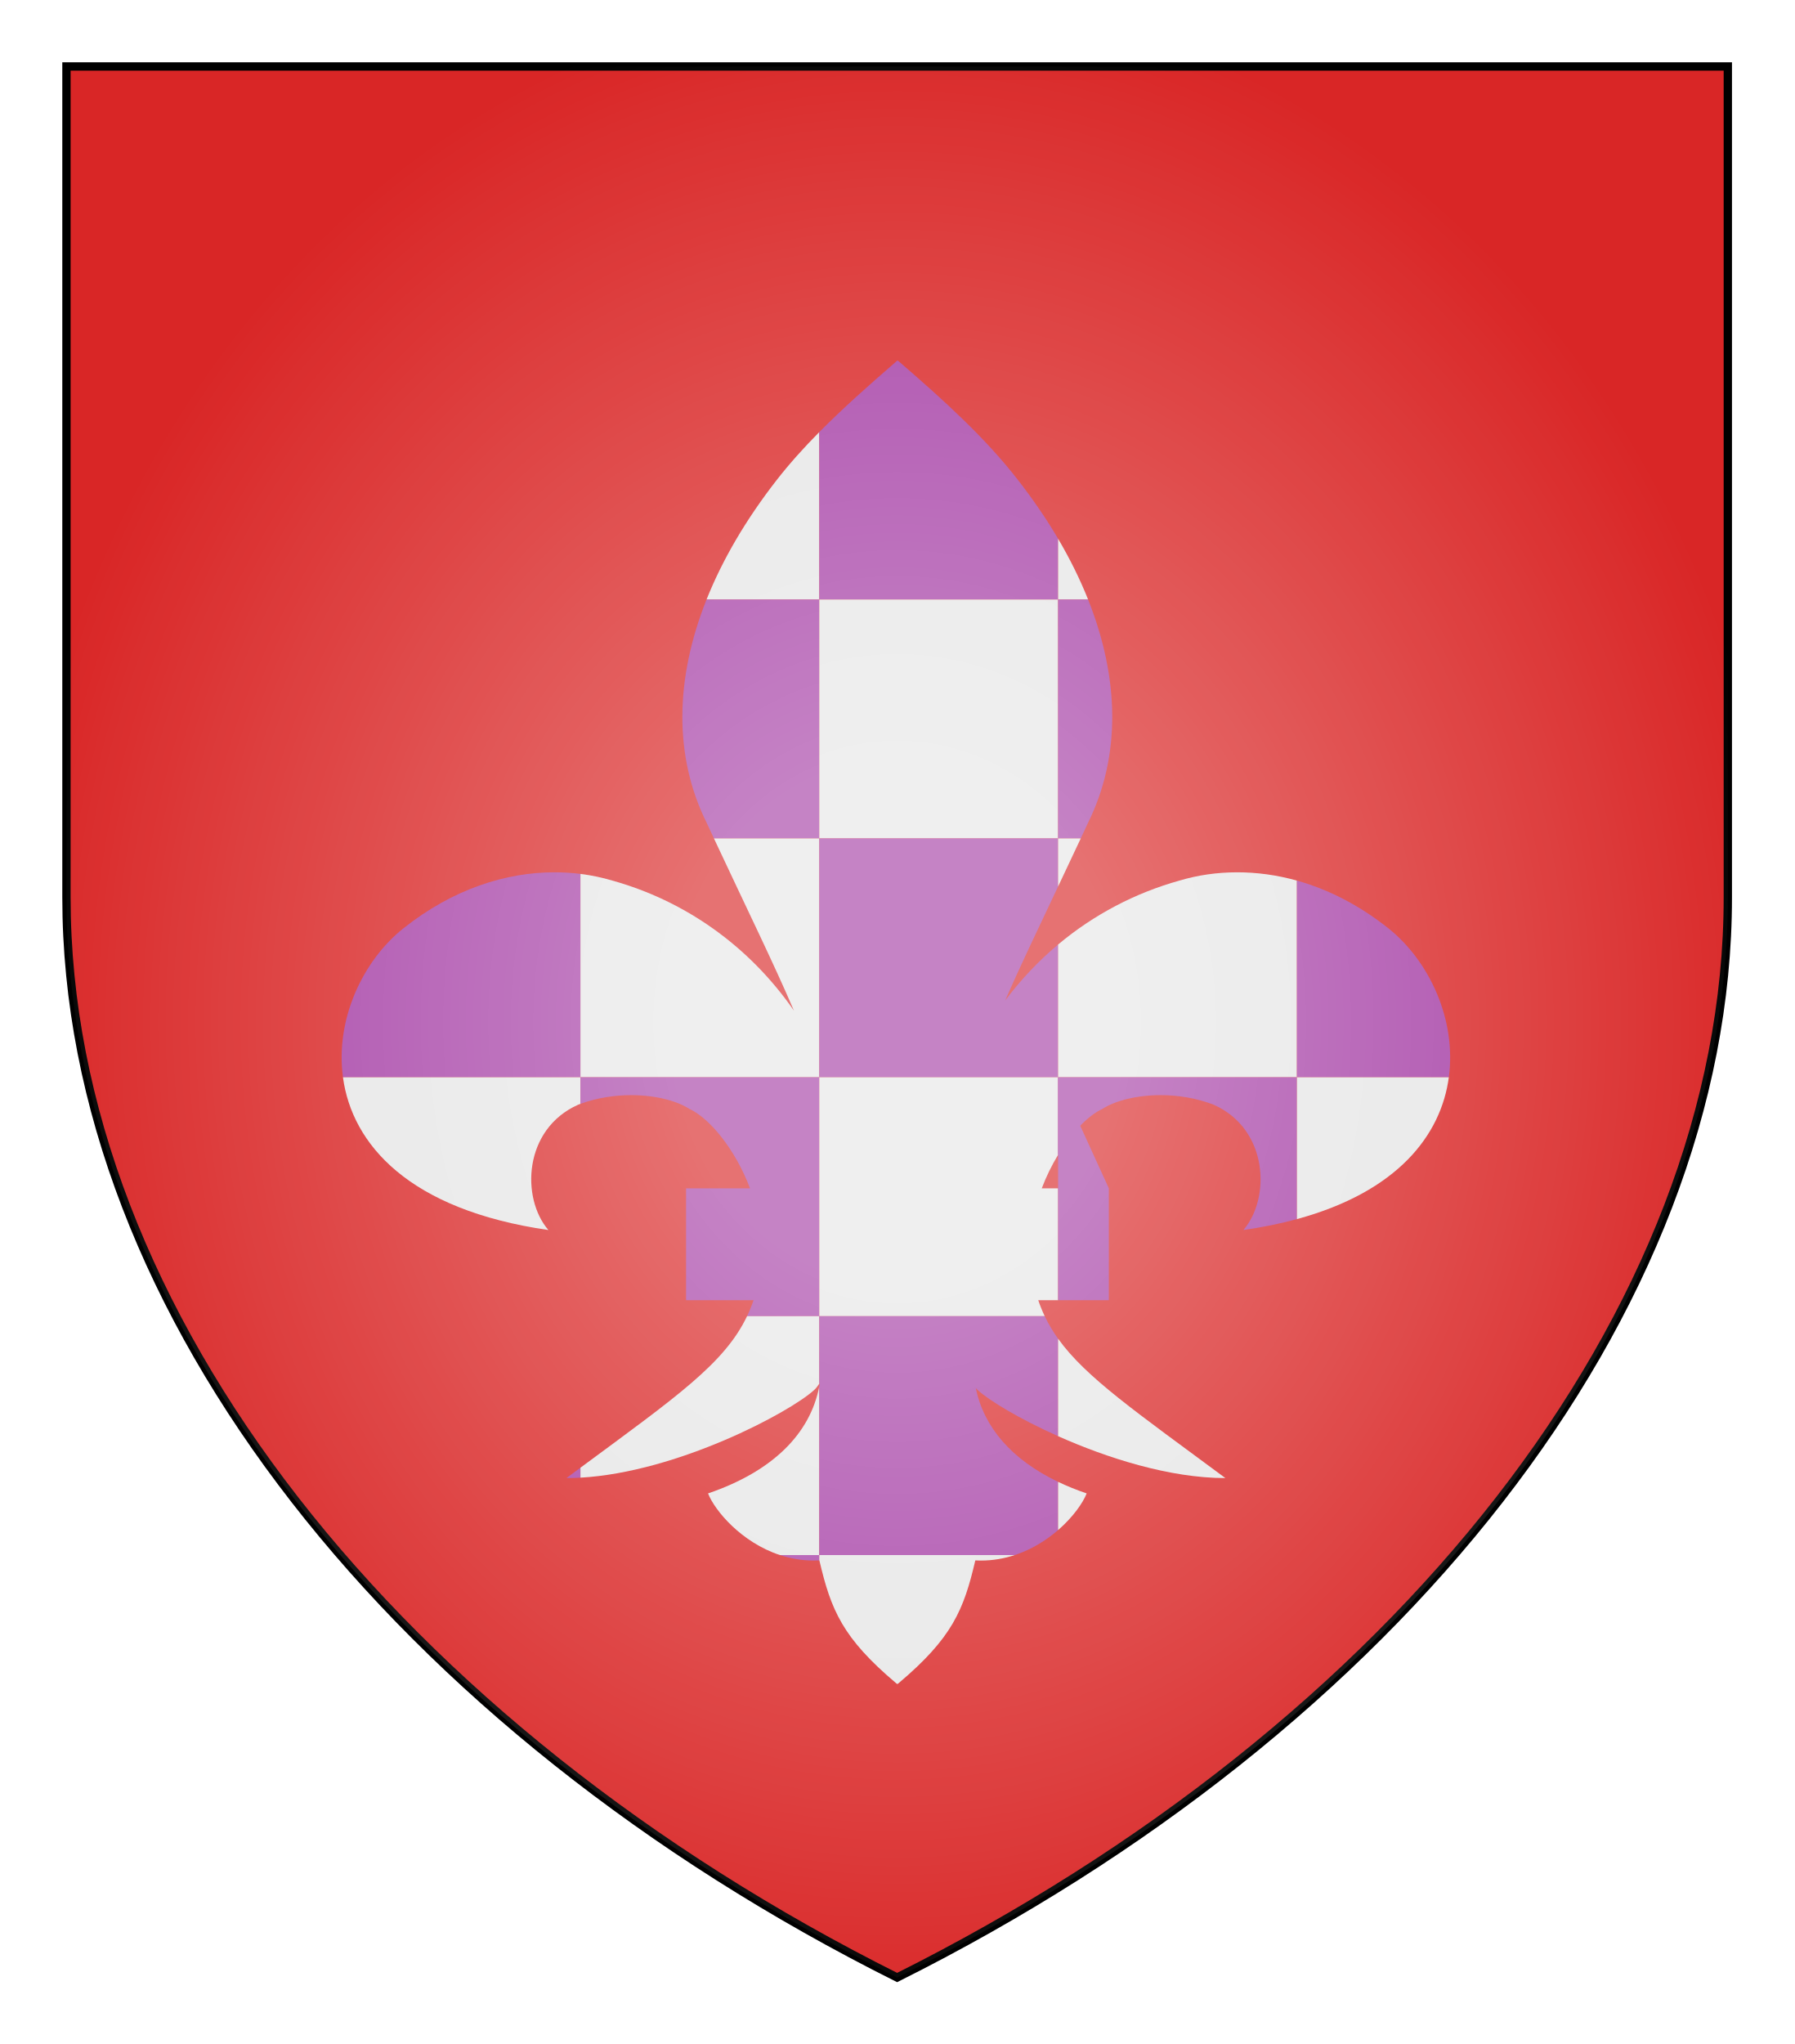
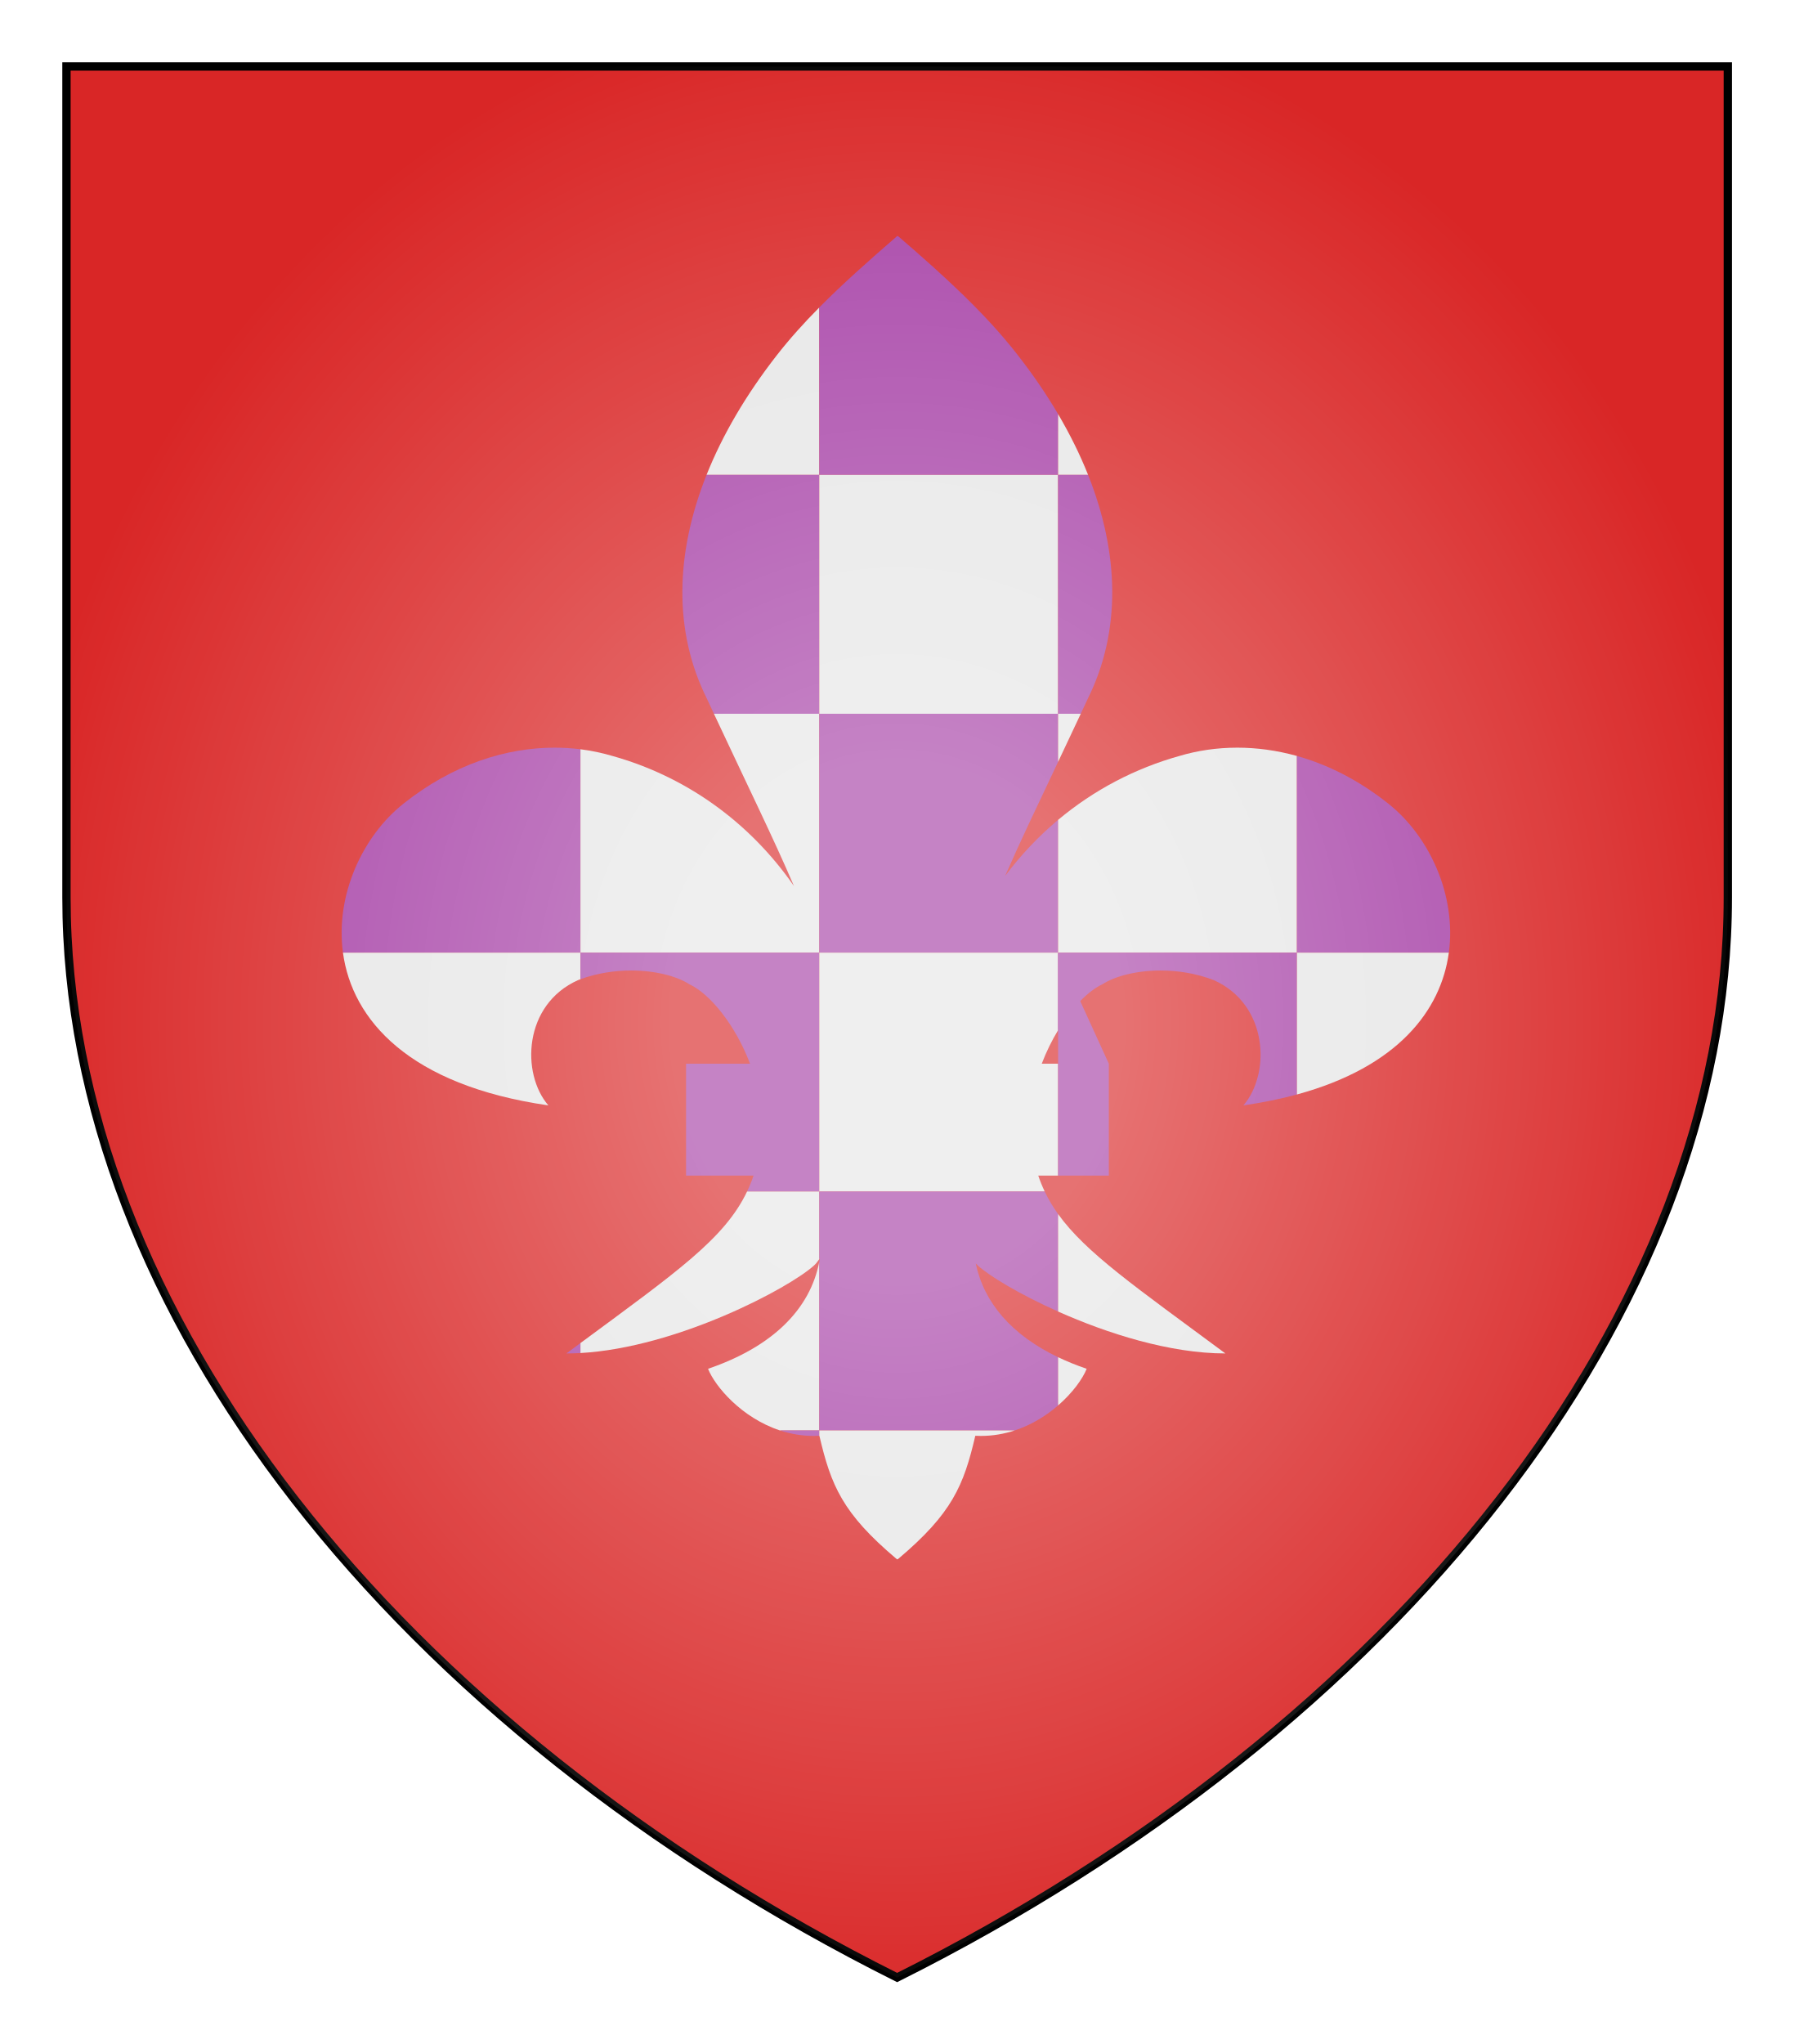
<svg xmlns="http://www.w3.org/2000/svg" height="246.0" width="216.0">
  <defs>
    <clipPath id="contour">
      <path d="M 8.0,8.0 L 208.0,8.0 L 208.0,108.0 C 208.0,158.0 168.0,208.0 108.0,238.0 C 48.0,208.0 8.0,158.0 8.0,108.0 L 8.0,8.0 Z" />
    </clipPath>
    <radialGradient id="lighting">
      <stop offset="25%" stop-color="white" stop-opacity="35%" />
      <stop offset="100%" stop-color="white" stop-opacity="0%" />
    </radialGradient>
  </defs>
  <g transform="translate(8.0,8.0)">
    <path d="M 0.0,0.0 L 200.0,0.0 L 200.0,100.0 C 200.0,150.0 160.0,200.0 100.0,230.0 C 40.0,200.0 0.0,150.0 0.0,100.0 L 0.0,0.0 Z" style="fill: rgb(217, 38, 38); stroke-width: 1px; stroke: none;" />
-     <path d="M 87.574,113.63 C 87.574,113.63 87.574,113.63 87.574,113.63 L 87.574,113.63 C 87.574,113.63 87.574,113.63 87.574,113.63 L 87.574,113.63 Z" style="fill: rgb(166, 64, 166); stroke-width: 1px; stroke: none;" />
-     <path d="M 90.627,44.001 C 88.765,45.882 87.045,47.789 85.498,49.776 C 81.827,54.485 78.981,59.33 77.056,64.154 L 90.627,64.154 L 90.627,44.001 L 90.627,44.001 Z" style="fill: rgb(230, 230, 230); stroke-width: 1px; stroke: none;" />
-     <path d="M 100.038,35.404 C 99.99,35.404 99.944,35.441 99.875,35.523 C 96.535,38.414 93.42,41.179 90.627,44.001 L 90.627,44.001 L 90.627,64.154 L 119.377,64.154 L 119.377,56.838 L 119.377,56.838 C 117.978,54.464 116.366,52.103 114.552,49.776 C 110.683,44.784 105.766,40.291 100.175,35.473 L 100.175,35.473 C 100.119,35.429 100.078,35.404 100.038,35.404 L 100.038,35.404 Z" style="fill: rgb(166, 64, 166); stroke-width: 1px; stroke: none;" />
-     <path d="M 119.377,56.838 L 119.377,64.154 L 122.988,64.154 C 122.016,61.714 120.808,59.269 119.377,56.838 L 119.377,56.838 Z" style="fill: rgb(230, 230, 230); stroke-width: 1px; stroke: none;" />
-     <path d="M 77.056,64.154 C 73.288,73.6 73.054,82.966 77.086,91.062 C 77.376,91.687 77.663,92.301 77.945,92.904 L 90.627,92.904 L 90.627,64.154 L 77.056,64.154 Z" style="fill: rgb(166, 64, 166); stroke-width: 1px; stroke: none;" />
-     <path d="M 90.627,64.154 L 90.627,92.904 L 119.377,92.904 L 119.377,64.154 L 90.627,64.154 Z" style="fill: rgb(230, 230, 230); stroke-width: 1px; stroke: none;" />
-     <path d="M 119.377,64.154 L 119.377,92.904 L 122.105,92.904 C 122.387,92.301 122.674,91.687 122.964,91.062 C 126.98,82.966 126.751,73.6 122.988,64.154 L 119.377,64.154 Z" style="fill: rgb(166, 64, 166); stroke-width: 1px; stroke: none;" />
-     <path d="M 58.755,96.983 C 52.976,96.983 46.569,98.942 40.542,103.742 C 35.645,107.649 32.349,114.725 33.286,121.654 L 61.877,121.654 L 61.877,97.176 L 61.877,97.176 C 60.862,97.049 59.819,96.983 58.755,96.983 L 58.755,96.983 Z" style="fill: rgb(166, 64, 166); stroke-width: 1px; stroke: none;" />
-     <path d="M 77.945,92.904 C 82.006,101.581 85.176,108.024 87.574,113.63 C 82.113,105.76 74.364,100.389 65.703,97.976 C 64.484,97.614 63.204,97.343 61.877,97.176 L 61.877,97.176 L 61.877,121.654 L 90.627,121.654 L 90.627,92.904 L 77.945,92.904 Z" style="fill: rgb(230, 230, 230); stroke-width: 1px; stroke: none;" />
-     <path d="M 90.627,92.904 L 90.627,121.654 L 119.377,121.654 L 119.377,105.674 L 119.377,105.674 C 117.04,107.631 114.898,109.884 113.001,112.417 C 114.739,108.446 116.851,104.026 119.377,98.693 L 119.377,98.693 L 119.377,92.904 L 90.627,92.904 Z" style="fill: rgb(166, 64, 166); stroke-width: 1px; stroke: none;" />
-     <path d="M 119.377,92.904 L 119.377,98.693 L 119.377,98.693 C 120.238,96.875 121.146,94.952 122.105,92.904 L 119.377,92.904 Z" style="fill: rgb(230, 230, 230); stroke-width: 1px; stroke: none;" />
-     <path d="M 140.945,96.983 C 138.49,96.983 136.148,97.336 133.997,97.976 C 128.673,99.46 123.693,102.061 119.377,105.674 L 119.377,105.674 L 119.377,121.654 L 148.127,121.654 L 148.127,97.982 L 148.127,97.982 C 145.676,97.297 143.26,96.983 140.945,96.983 L 119.377,92.904 Z" style="fill: rgb(230, 230, 230); stroke-width: 1px; stroke: none;" />
-     <path d="M 148.127,97.982 L 148.127,121.654 L 166.414,121.654 C 167.351,114.725 164.055,107.649 159.158,103.742 C 155.546,100.865 151.796,99.008 148.127,97.982 L 148.127,97.982 Z" style="fill: rgb(166, 64, 166); stroke-width: 1px; stroke: none;" />
-     <path d="M 33.286,121.654 C 34.379,129.736 41.23,137.617 58.015,140.036 C 54.72,136.217 54.995,127.905 61.585,124.96 C 61.682,124.922 61.779,124.885 61.877,124.85 L 61.877,124.85 L 61.877,121.654 L 33.286,121.654 Z" style="fill: rgb(230, 230, 230); stroke-width: 1px; stroke: none;" />
-     <path d="M 61.877,121.654 L 61.877,124.85 L 61.877,124.85 C 63.895,124.115 66.009,123.803 67.982,123.803 C 70.866,123.803 73.448,124.47 74.989,125.459 C 77.477,126.616 80.526,130.363 82.291,135.019 L 74.589,135.019 L 74.589,148.483 L 82.714,148.483 C 82.487,149.149 82.228,149.786 81.933,150.404 L 90.627,150.404 L 90.627,121.654 L 61.877,121.654 Z" style="fill: rgb(166, 64, 166); stroke-width: 1px; stroke: none;" />
-     <path d="M 90.627,121.654 L 90.627,150.404 L 117.767,150.404 C 117.472,149.786 117.213,149.149 116.986,148.483 L 119.377,148.483 L 119.377,135.019 L 117.409,135.019 C 117.959,133.568 118.634,132.206 119.377,130.983 L 119.377,130.983 L 119.377,121.654 L 90.627,121.654 Z" style="fill: rgb(230, 230, 230); stroke-width: 1px; stroke: none;" />
-     <path d="M 119.377,121.654 L 119.377,130.983 L 119.377,130.983 C 121.02,128.28 122.999,126.255 124.712,125.459 C 126.252,124.47 128.835,123.803 131.719,123.803 C 133.787,123.803 136.01,124.146 138.116,124.96 C 144.706,127.905 144.98,136.217 141.685,140.036 C 144.021,139.699 146.165,139.257 148.127,138.723 L 148.127,138.723 L 148.127,121.654 L 119.377,121.654 Z" style="fill: rgb(166, 64, 166); stroke-width: 1px; stroke: none;" />
-     <path d="M 119.377,135.019 L 119.377,148.483 L 125.485,148.483 L 125.485,135.019 L 119.377,121.654 Z" style="fill: rgb(166, 64, 166); stroke-width: 1px; stroke: none;" />
-     <path d="M 148.127,121.654 L 148.127,138.723 L 148.127,138.723 C 160.266,135.42 165.473,128.611 166.414,121.654 L 148.127,121.654 Z" style="fill: rgb(230, 230, 230); stroke-width: 1px; stroke: none;" />
-     <path d="M 61.877,168.64 L 61.877,168.64 C 61.327,169.046 60.764,169.462 60.187,169.89 C 60.745,169.89 61.309,169.873 61.877,169.841 L 61.877,169.841 L 61.877,168.64 L 61.877,168.64 Z" style="fill: rgb(166, 64, 166); stroke-width: 1px; stroke: none;" />
-     <path d="M 81.933,150.404 L 81.933,150.404 C 79.226,156.077 73.514,160.05 61.877,168.64 L 61.877,168.64 L 61.877,169.841 L 61.877,169.841 C 73.555,169.18 87.039,161.996 89.991,159.306 L 89.991,159.306 C 90.204,159.117 90.416,158.855 90.627,158.534 L 90.627,158.534 L 90.627,150.404 L 81.933,150.404 Z" style="fill: rgb(230, 230, 230); stroke-width: 1px; stroke: none;" />
-     <path d="M 90.627,158.853 C 89.528,164.553 85.028,169.079 77.235,171.737 C 78.071,173.845 81.262,177.629 85.885,179.154 L 90.627,179.154 L 90.627,158.853 L 81.933,150.404 Z" style="fill: rgb(230, 230, 230); stroke-width: 1px; stroke: none;" />
-     <path d="M 90.627,150.404 L 90.627,158.534 L 90.627,158.534 C 90.653,158.494 90.679,158.454 90.705,158.412 L 90.705,158.412 C 90.681,158.56 90.655,158.707 90.627,158.853 L 90.627,158.853 L 90.627,179.154 L 114.165,179.154 C 116.209,178.48 117.973,177.364 119.377,176.147 L 119.377,176.147 L 119.377,170.344 L 119.377,170.344 C 113.769,167.662 110.443,163.766 109.463,159.055 L 109.464,159.055 C 109.546,159.149 109.628,159.233 109.71,159.306 L 109.71,159.306 C 111.078,160.553 114.71,162.766 119.377,164.847 L 119.377,164.847 L 119.377,153.117 L 119.377,153.117 C 118.749,152.24 118.216,151.346 117.767,150.404 L 90.627,150.404 Z" style="fill: rgb(166, 64, 166); stroke-width: 1px; stroke: none;" />
-     <path d="M 119.377,153.117 L 119.377,164.847 L 119.377,164.847 C 125.266,167.474 132.801,169.89 139.514,169.89 C 128.759,161.922 122.713,157.773 119.377,153.117 L 119.377,153.117 Z" style="fill: rgb(230, 230, 230); stroke-width: 1px; stroke: none;" />
-     <path d="M 119.377,170.344 L 119.377,176.147 L 119.377,176.147 C 121.149,174.611 122.348,172.913 122.815,171.737 C 121.587,171.318 120.441,170.853 119.377,170.344 L 119.377,153.117 Z" style="fill: rgb(230, 230, 230); stroke-width: 1px; stroke: none;" />
-     <path d="M 85.885,179.154 C 87.145,179.569 88.512,179.817 89.966,179.817 C 90.184,179.817 90.405,179.811 90.627,179.8 L 90.627,179.8 L 90.627,179.154 L 85.885,179.154 Z" style="fill: rgb(166, 64, 166); stroke-width: 1px; stroke: none;" />
-     <path d="M 90.627,179.154 L 90.627,179.8 L 90.627,179.8 C 90.631,179.8 90.635,179.8 90.64,179.799 C 92.037,185.79 93.435,189.135 99.875,194.576 C 99.95,194.639 99.988,194.67 100.025,194.67 C 100.062,194.67 100.1,194.639 100.175,194.576 C 106.615,189.135 108.013,185.79 109.41,179.799 C 109.637,179.811 109.862,179.817 110.084,179.817 C 111.538,179.817 112.905,179.569 114.165,179.154 L 90.627,179.154 Z" style="fill: rgb(230, 230, 230); stroke-width: 1px; stroke: none;" />
+     <path d="M 87.574,98.63 C 87.574,98.63 87.574,98.63 87.574,98.63 L 87.574,98.63 C 87.574,98.63 87.574,98.63 87.574,98.63 L 87.574,98.63 Z" style="fill: rgb(166, 64, 166); stroke-width: 1px; stroke: none;" />
+     <path d="M 90.627,29.001 C 88.765,30.882 87.045,32.789 85.498,34.776 C 81.827,39.485 78.981,44.33 77.056,49.154 L 90.627,49.154 L 90.627,29.001 L 90.627,29.001 Z" style="fill: rgb(230, 230, 230); stroke-width: 1px; stroke: none;" />
+     <path d="M 100.038,20.404 C 99.99,20.404 99.944,20.441 99.875,20.523 C 96.535,23.414 93.42,26.179 90.627,29.001 L 90.627,29.001 L 90.627,49.154 L 119.377,49.154 L 119.377,41.838 L 119.377,41.838 C 117.978,39.464 116.366,37.103 114.552,34.776 C 110.683,29.784 105.766,25.291 100.175,20.473 L 100.175,20.473 C 100.119,20.429 100.078,20.404 100.038,20.404 L 100.038,20.404 Z" style="fill: rgb(166, 64, 166); stroke-width: 1px; stroke: none;" />
+     <path d="M 119.377,41.838 L 119.377,49.154 L 122.988,49.154 C 122.016,46.714 120.808,44.269 119.377,41.838 L 119.377,41.838 Z" style="fill: rgb(230, 230, 230); stroke-width: 1px; stroke: none;" />
+     <path d="M 77.056,49.154 C 73.288,58.6 73.054,67.966 77.086,76.062 C 77.376,76.687 77.663,77.301 77.945,77.904 L 90.627,77.904 L 90.627,49.154 L 77.056,49.154 Z" style="fill: rgb(166, 64, 166); stroke-width: 1px; stroke: none;" />
+     <path d="M 90.627,49.154 L 90.627,77.904 L 119.377,77.904 L 119.377,49.154 L 90.627,49.154 Z" style="fill: rgb(230, 230, 230); stroke-width: 1px; stroke: none;" />
+     <path d="M 119.377,49.154 L 119.377,77.904 L 122.105,77.904 C 122.387,77.301 122.674,76.687 122.964,76.062 C 126.98,67.966 126.751,58.6 122.988,49.154 L 119.377,49.154 Z" style="fill: rgb(166, 64, 166); stroke-width: 1px; stroke: none;" />
+     <path d="M 58.755,81.983 C 52.976,81.983 46.569,83.942 40.542,88.742 C 35.645,92.649 32.349,99.725 33.286,106.654 L 61.877,106.654 L 61.877,82.176 L 61.877,82.176 C 60.862,82.049 59.819,81.983 58.755,81.983 L 58.755,81.983 Z" style="fill: rgb(166, 64, 166); stroke-width: 1px; stroke: none;" />
+     <path d="M 77.945,77.904 C 82.006,86.581 85.176,93.024 87.574,98.63 C 82.113,90.76 74.364,85.389 65.703,82.976 C 64.484,82.614 63.204,82.343 61.877,82.176 L 61.877,82.176 L 61.877,106.654 L 90.627,106.654 L 90.627,77.904 L 77.945,77.904 Z" style="fill: rgb(230, 230, 230); stroke-width: 1px; stroke: none;" />
+     <path d="M 90.627,77.904 L 90.627,106.654 L 119.377,106.654 L 119.377,90.674 L 119.377,90.674 C 117.04,92.631 114.898,94.884 113.001,97.417 C 114.739,93.446 116.851,89.026 119.377,83.693 L 119.377,83.693 L 119.377,77.904 L 90.627,77.904 Z" style="fill: rgb(166, 64, 166); stroke-width: 1px; stroke: none;" />
+     <path d="M 119.377,77.904 L 119.377,83.693 L 119.377,83.693 C 120.238,81.875 121.146,79.952 122.105,77.904 L 119.377,77.904 Z" style="fill: rgb(230, 230, 230); stroke-width: 1px; stroke: none;" />
+     <path d="M 140.945,81.983 C 138.49,81.983 136.148,82.336 133.997,82.976 C 128.673,84.46 123.693,87.061 119.377,90.674 L 119.377,90.674 L 119.377,106.654 L 148.127,106.654 L 148.127,82.982 L 148.127,82.982 C 145.676,82.297 143.26,81.983 140.945,81.983 L 119.377,77.904 Z" style="fill: rgb(230, 230, 230); stroke-width: 1px; stroke: none;" />
+     <path d="M 148.127,82.982 L 148.127,106.654 L 166.414,106.654 C 167.351,99.725 164.055,92.649 159.158,88.742 C 155.546,85.865 151.796,84.008 148.127,82.982 L 148.127,82.982 Z" style="fill: rgb(166, 64, 166); stroke-width: 1px; stroke: none;" />
+     <path d="M 33.286,106.654 C 34.379,114.736 41.23,122.617 58.015,125.036 C 54.72,121.217 54.995,112.905 61.585,109.96 C 61.682,109.922 61.779,109.885 61.877,109.85 L 61.877,109.85 L 61.877,106.654 L 33.286,106.654 Z" style="fill: rgb(230, 230, 230); stroke-width: 1px; stroke: none;" />
+     <path d="M 61.877,106.654 L 61.877,109.85 L 61.877,109.85 C 63.895,109.115 66.009,108.803 67.982,108.803 C 70.866,108.803 73.448,109.47 74.989,110.459 C 77.477,111.616 80.526,115.363 82.291,120.019 L 74.589,120.019 L 74.589,133.483 L 82.714,133.483 C 82.487,134.149 82.228,134.786 81.933,135.404 L 90.627,135.404 L 90.627,106.654 L 61.877,106.654 Z" style="fill: rgb(166, 64, 166); stroke-width: 1px; stroke: none;" />
+     <path d="M 90.627,106.654 L 90.627,135.404 L 117.767,135.404 C 117.472,134.786 117.213,134.149 116.986,133.483 L 119.377,133.483 L 119.377,120.019 L 117.409,120.019 C 117.959,118.568 118.634,117.206 119.377,115.983 L 119.377,115.983 L 119.377,106.654 L 90.627,106.654 Z" style="fill: rgb(230, 230, 230); stroke-width: 1px; stroke: none;" />
+     <path d="M 119.377,106.654 L 119.377,115.983 L 119.377,115.983 C 121.02,113.28 122.999,111.255 124.712,110.459 C 126.252,109.47 128.835,108.803 131.719,108.803 C 133.787,108.803 136.01,109.146 138.116,109.96 C 144.706,112.905 144.98,121.217 141.685,125.036 C 144.021,124.699 146.165,124.257 148.127,123.723 L 148.127,123.723 L 148.127,106.654 L 119.377,106.654 Z" style="fill: rgb(166, 64, 166); stroke-width: 1px; stroke: none;" />
+     <path d="M 119.377,120.019 L 119.377,133.483 L 125.485,133.483 L 125.485,120.019 L 119.377,106.654 Z" style="fill: rgb(166, 64, 166); stroke-width: 1px; stroke: none;" />
+     <path d="M 148.127,106.654 L 148.127,123.723 L 148.127,123.723 C 160.266,120.42 165.473,113.611 166.414,106.654 L 148.127,106.654 Z" style="fill: rgb(230, 230, 230); stroke-width: 1px; stroke: none;" />
+     <path d="M 61.877,153.64 L 61.877,153.64 C 61.327,154.046 60.764,154.462 60.187,154.89 C 60.745,154.89 61.309,154.873 61.877,154.841 L 61.877,154.841 L 61.877,153.64 L 61.877,153.64 Z" style="fill: rgb(166, 64, 166); stroke-width: 1px; stroke: none;" />
+     <path d="M 81.933,135.404 C 79.226,141.077 73.514,145.05 61.877,153.64 L 61.877,153.64 L 61.877,154.841 L 61.877,154.841 C 73.555,154.18 87.039,146.996 89.991,144.306 L 89.991,144.306 C 90.204,144.117 90.416,143.855 90.627,143.534 L 90.627,143.534 L 90.627,135.404 L 81.933,135.404 Z" style="fill: rgb(230, 230, 230); stroke-width: 1px; stroke: none;" />
+     <path d="M 90.627,143.853 C 89.528,149.553 85.028,154.079 77.235,156.737 C 78.071,158.845 81.262,162.629 85.885,164.154 L 90.627,164.154 L 90.627,143.853 L 81.933,135.404 Z" style="fill: rgb(230, 230, 230); stroke-width: 1px; stroke: none;" />
+     <path d="M 90.627,135.404 L 90.627,143.534 L 90.627,143.534 C 90.653,143.494 90.679,143.454 90.705,143.412 L 90.705,143.412 C 90.681,143.56 90.655,143.707 90.627,143.853 L 90.627,143.853 L 90.627,164.154 L 114.165,164.154 C 116.209,163.48 117.973,162.364 119.377,161.147 L 119.377,161.147 L 119.377,155.344 L 119.377,155.344 C 113.769,152.662 110.443,148.766 109.463,144.055 L 109.464,144.055 C 109.546,144.149 109.628,144.233 109.71,144.306 L 109.71,144.306 C 111.078,145.553 114.71,147.766 119.377,149.847 L 119.377,149.847 L 119.377,138.117 L 119.377,138.117 C 118.749,137.24 118.216,136.346 117.767,135.404 L 90.627,135.404 Z" style="fill: rgb(166, 64, 166); stroke-width: 1px; stroke: none;" />
+     <path d="M 119.377,138.117 L 119.377,149.847 L 119.377,149.847 C 125.266,152.474 132.801,154.89 139.514,154.89 C 128.759,146.922 122.713,142.773 119.377,138.117 L 119.377,138.117 Z" style="fill: rgb(230, 230, 230); stroke-width: 1px; stroke: none;" />
+     <path d="M 119.377,155.344 L 119.377,161.147 L 119.377,161.147 C 121.149,159.611 122.348,157.913 122.815,156.737 C 121.587,156.318 120.441,155.853 119.377,155.344 L 119.377,138.117 Z" style="fill: rgb(230, 230, 230); stroke-width: 1px; stroke: none;" />
+     <path d="M 85.885,164.154 C 87.145,164.569 88.512,164.817 89.966,164.817 C 90.184,164.817 90.405,164.811 90.627,164.8 L 90.627,164.8 L 90.627,164.154 L 85.885,164.154 Z" style="fill: rgb(166, 64, 166); stroke-width: 1px; stroke: none;" />
+     <path d="M 90.627,164.154 L 90.627,164.8 L 90.627,164.8 C 90.631,164.8 90.635,164.8 90.64,164.799 C 92.037,170.79 93.435,174.135 99.875,179.576 C 99.95,179.639 99.988,179.67 100.025,179.67 C 100.062,179.67 100.1,179.639 100.175,179.576 C 106.615,174.135 108.013,170.79 109.41,164.799 C 109.637,164.811 109.862,164.817 110.084,164.817 C 111.538,164.817 112.905,164.569 114.165,164.154 L 90.627,164.154 Z" style="fill: rgb(230, 230, 230); stroke-width: 1px; stroke: none;" />
    <path d="M 0.0,0.0 L 200.0,0.0 L 200.0,100.0 C 200.0,150.0 160.0,200.0 100.0,230.0 C 40.0,200.0 0.0,150.0 0.0,100.0 L 0.0,0.0 Z" style="fill: none; stroke-width: 1px; stroke: rgb(0, 0, 0);" />
  </g>
  <rect clip-path="url(#contour)" fill="url(#lighting)" height="246.0" width="216.0" x="0.0" y="0.0" />
</svg>
